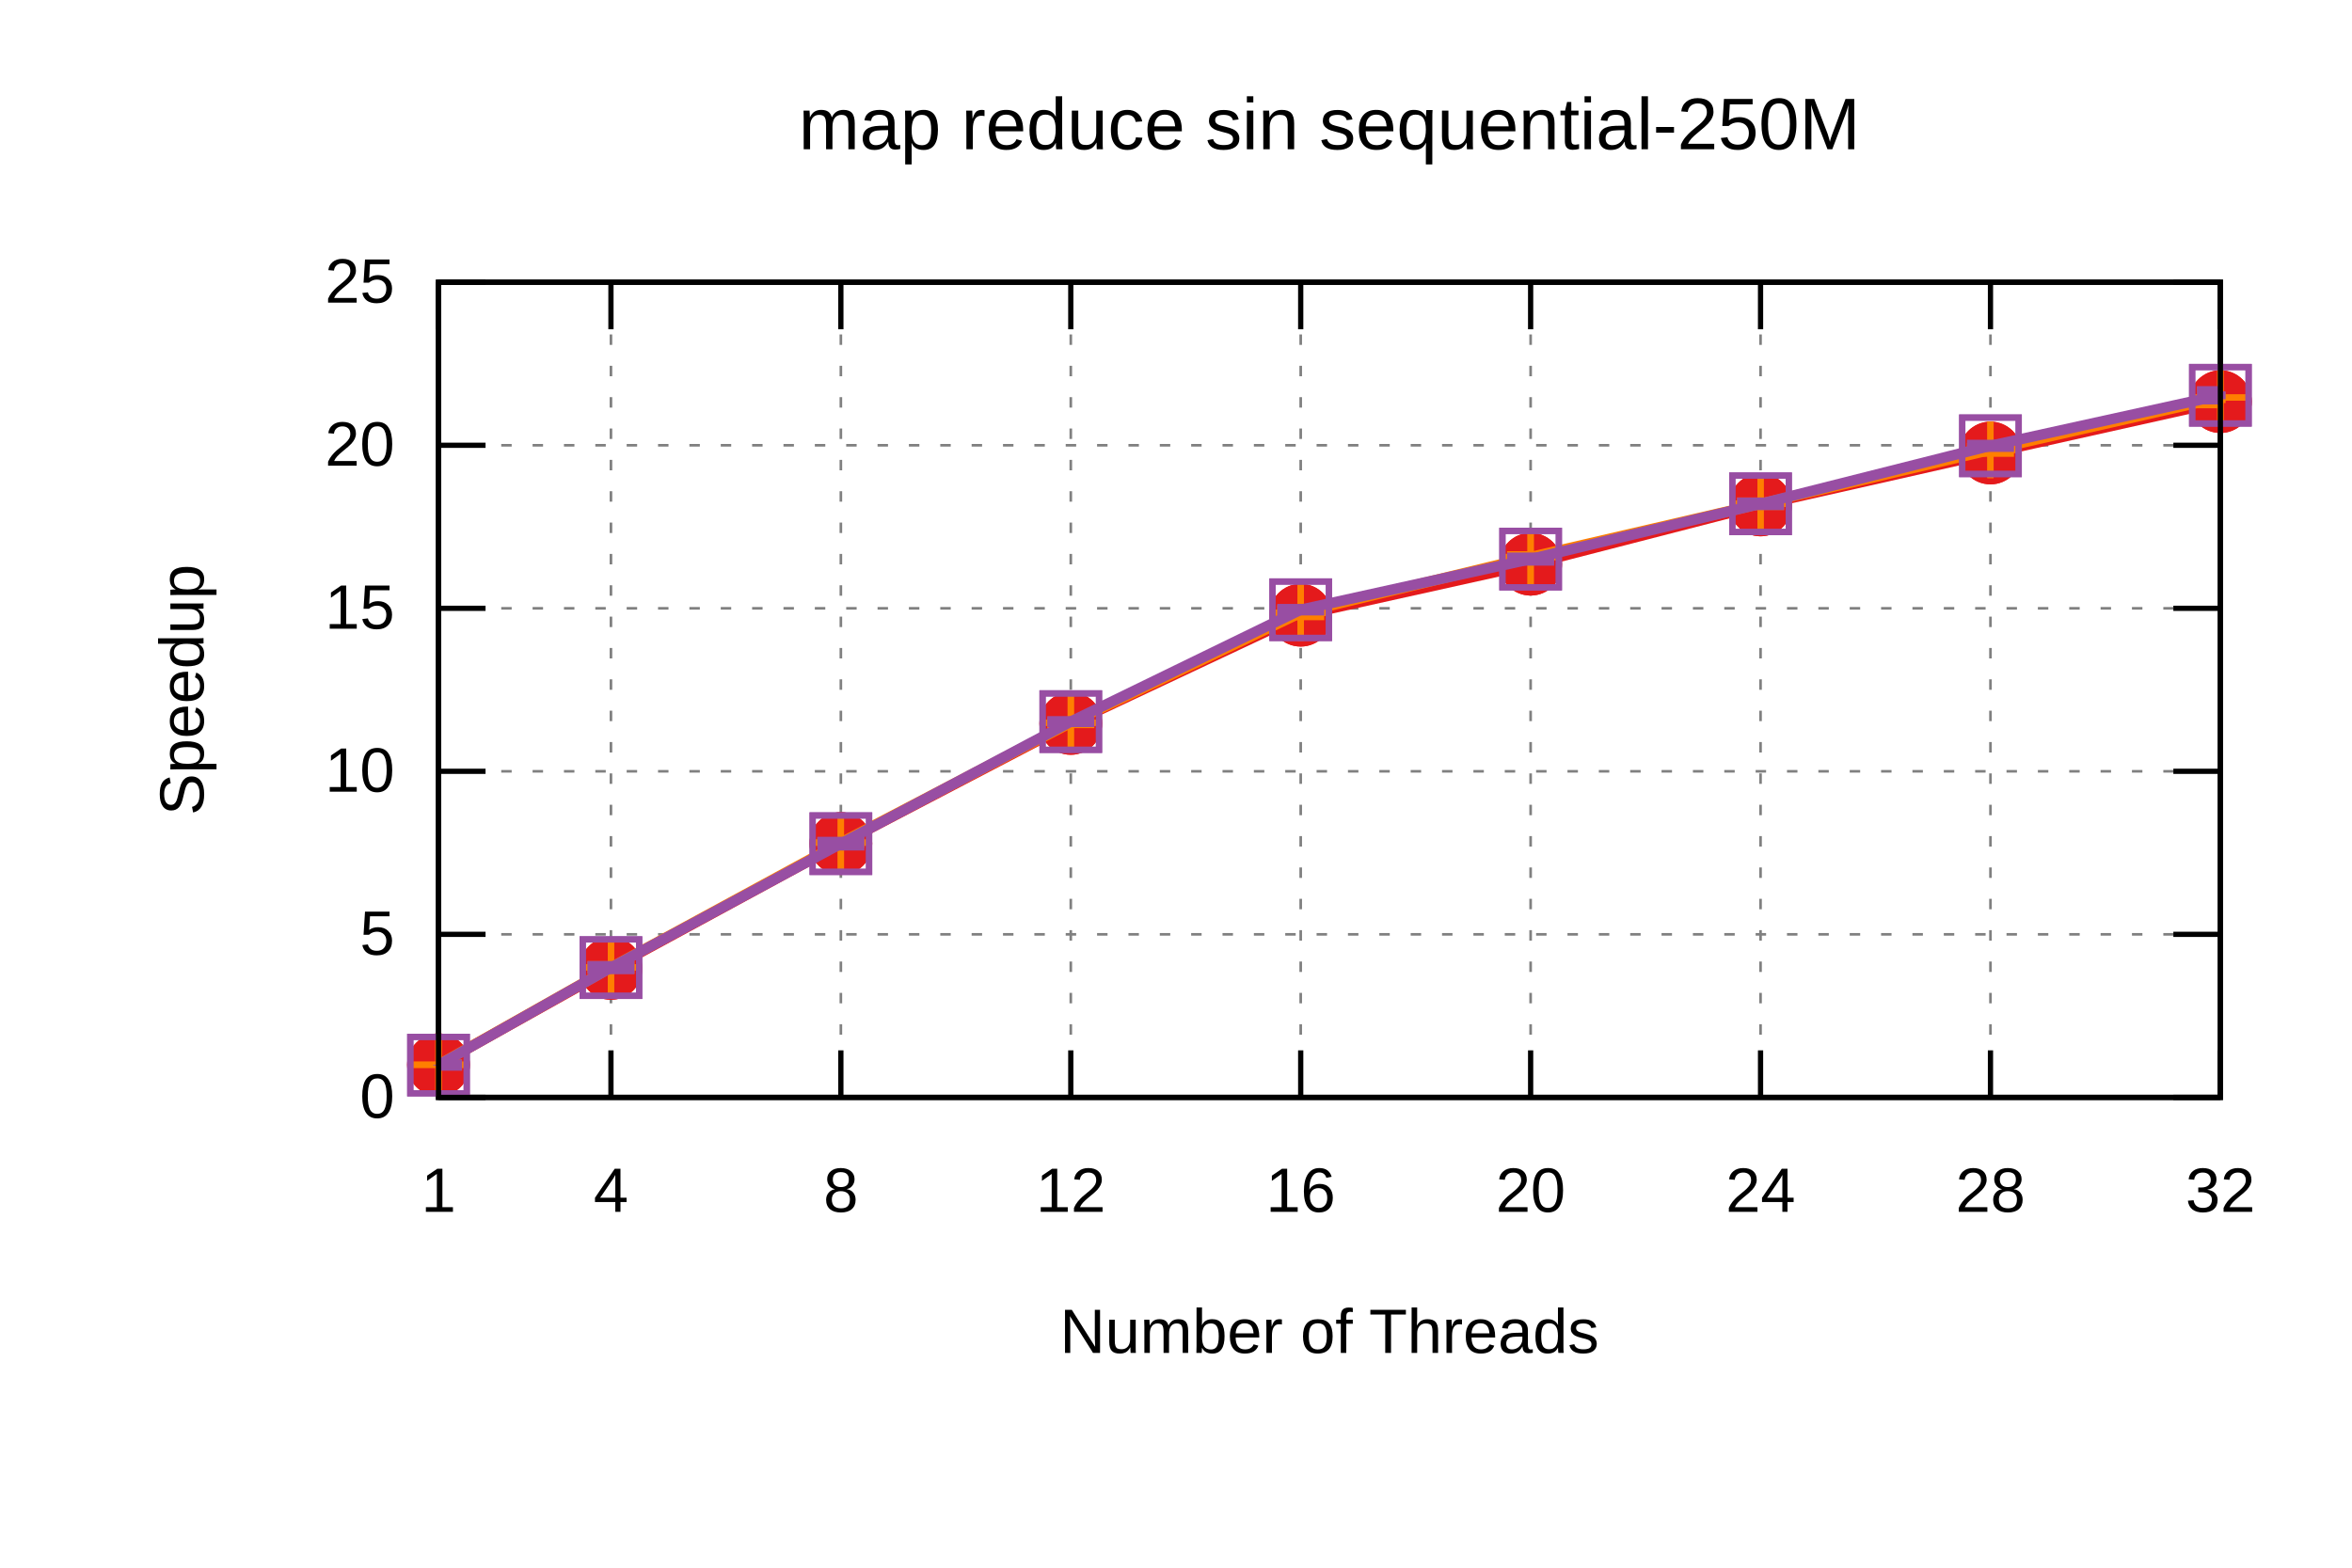
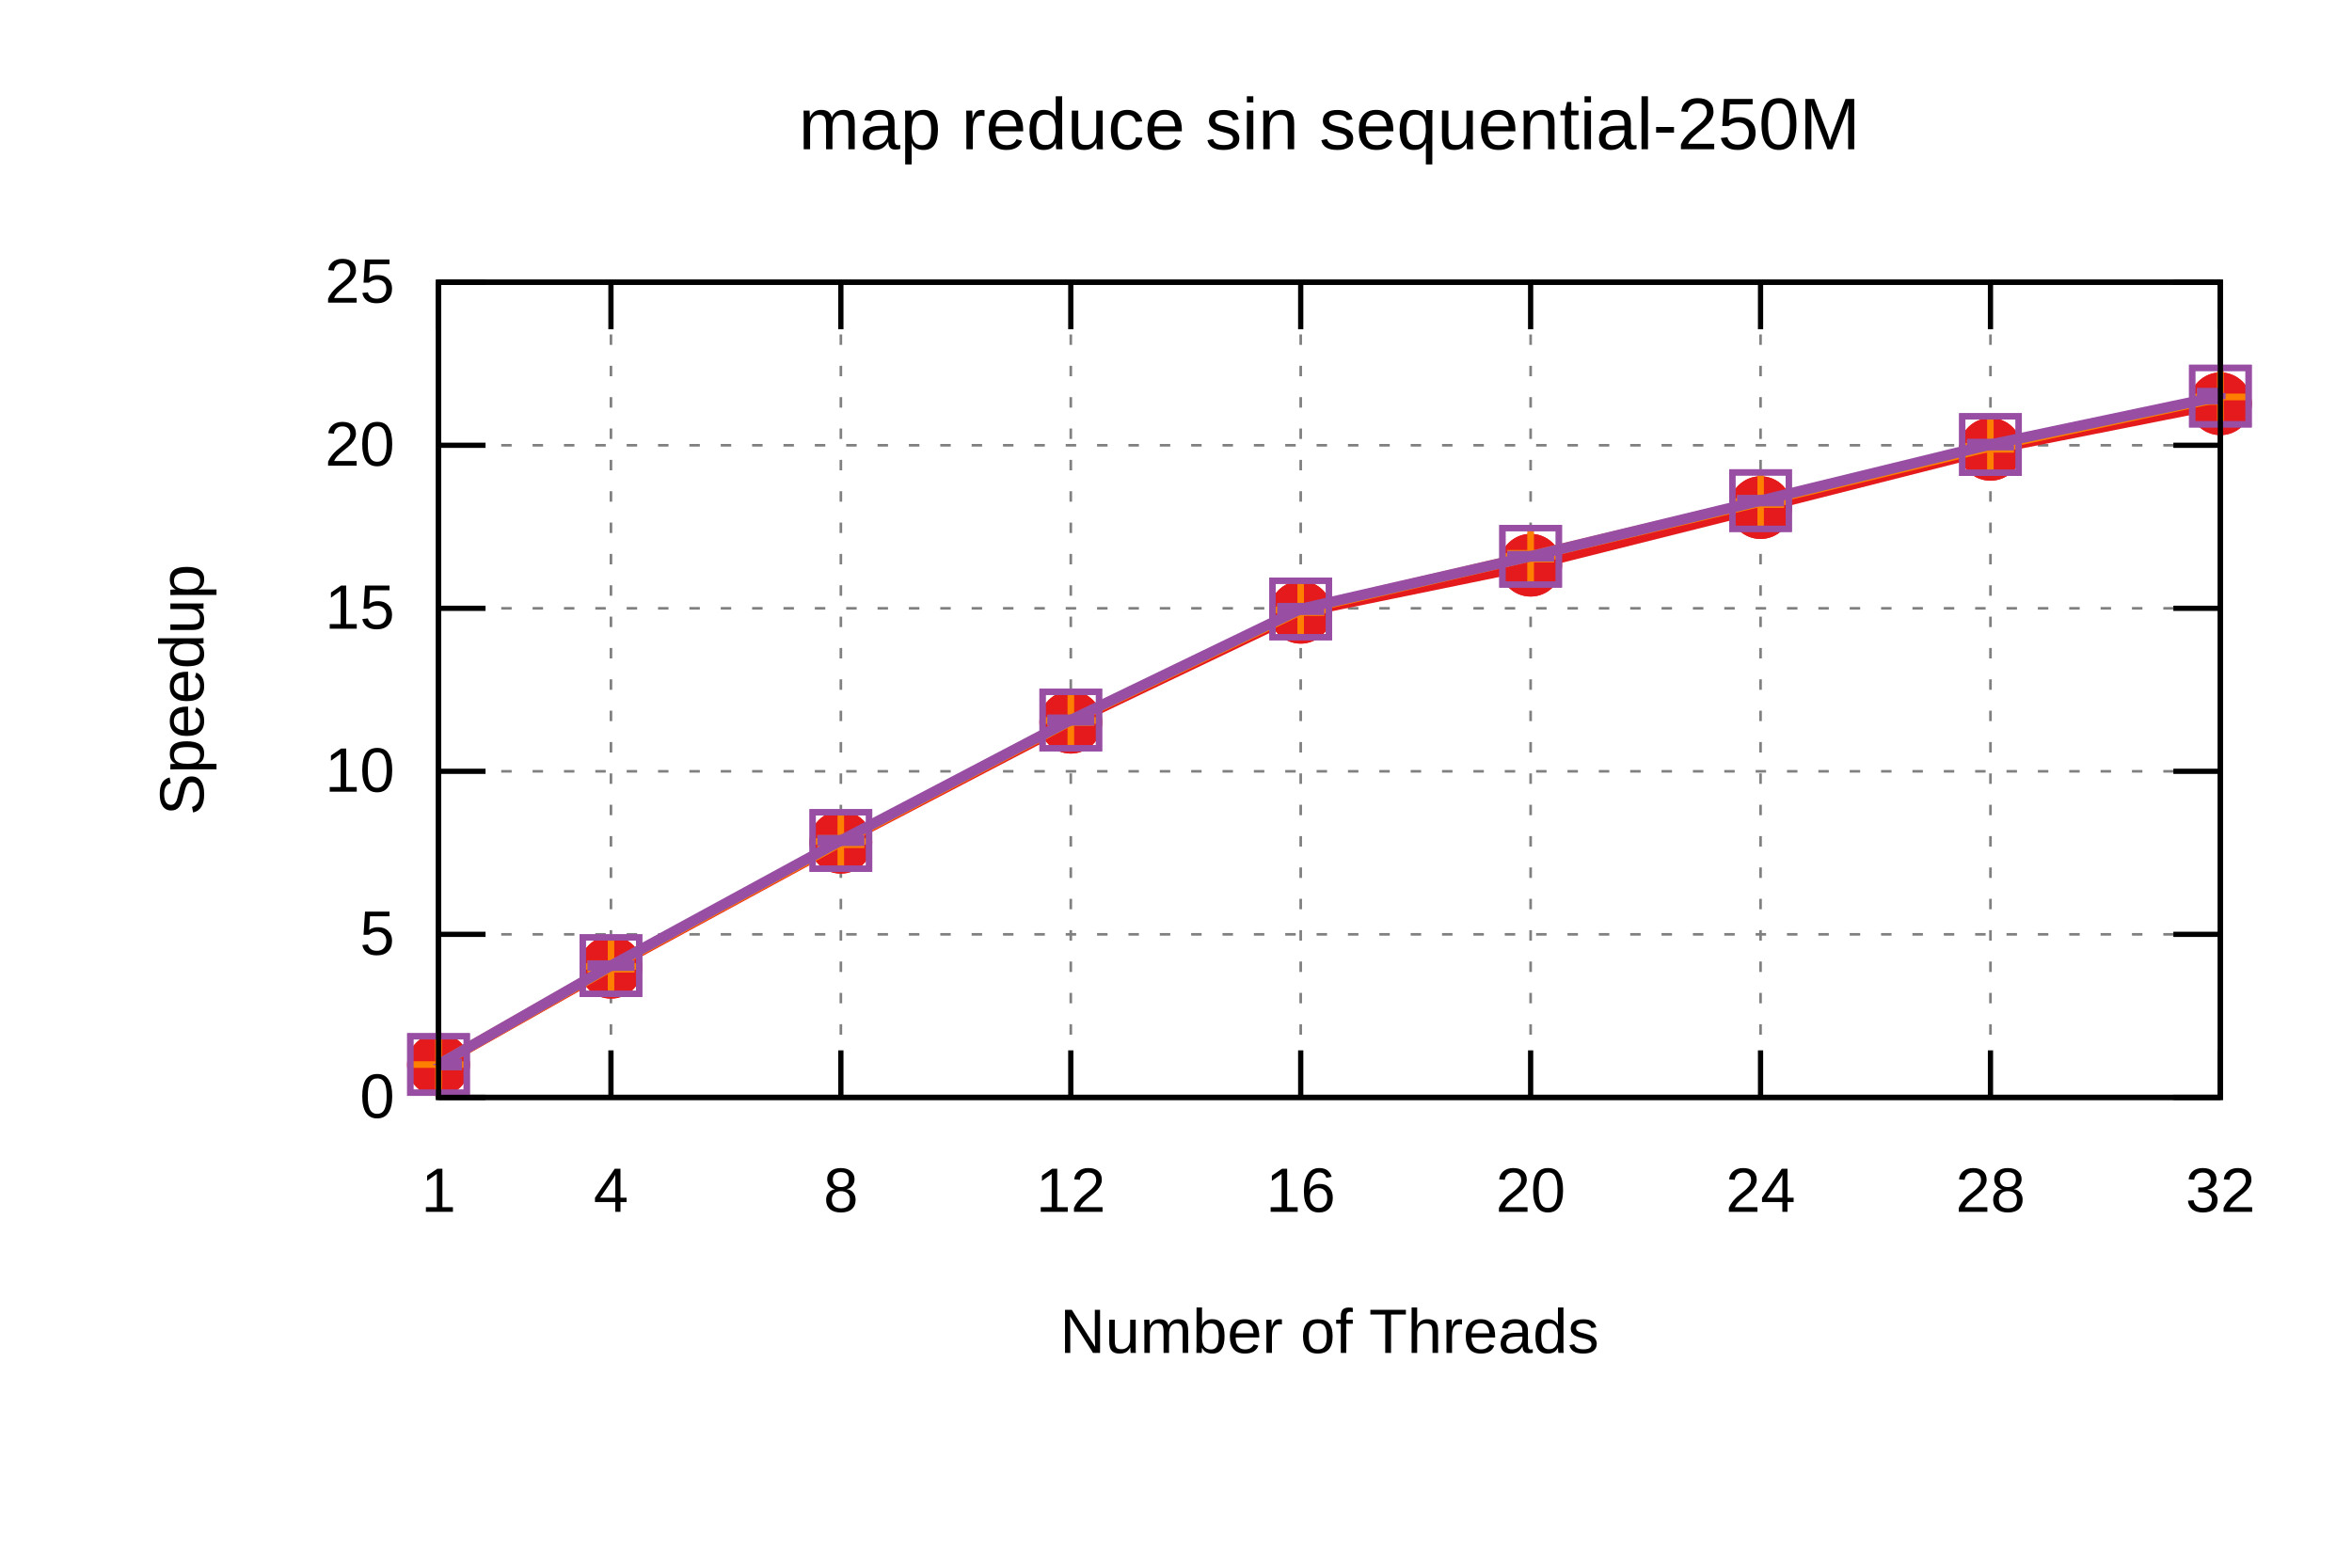
<svg xmlns="http://www.w3.org/2000/svg" xmlns:xlink="http://www.w3.org/1999/xlink" width="450" height="300" viewBox="0 0 450 300">
  <g id="gnuplot_canvas">
    <rect x="0" y="0" width="450" height="300" fill="none" />
    <defs>
      <circle id="gpDot" r="0.5" stroke-width="0.5" stroke="currentColor" />
      <path id="gpPt0" stroke-width="0.222" stroke="currentColor" d="M-1,0 h2 M0,-1 v2" />
      <path id="gpPt1" stroke-width="0.222" stroke="currentColor" d="M-1,-1 L1,1 M1,-1 L-1,1" />
      <path id="gpPt2" stroke-width="0.222" stroke="currentColor" d="M-1,0 L1,0 M0,-1 L0,1 M-1,-1 L1,1 M-1,1 L1,-1" />
      <rect id="gpPt3" stroke-width="0.222" stroke="currentColor" x="-1" y="-1" width="2" height="2" />
      <rect id="gpPt4" stroke-width="0.222" stroke="currentColor" fill="currentColor" x="-1" y="-1" width="2" height="2" />
      <circle id="gpPt5" stroke-width="0.222" stroke="currentColor" cx="0" cy="0" r="1" />
      <use xlink:href="#gpPt5" id="gpPt6" fill="currentColor" stroke="none" />
      <path id="gpPt7" stroke-width="0.222" stroke="currentColor" d="M0,-1.33 L-1.33,0.67 L1.33,0.67 z" />
      <use xlink:href="#gpPt7" id="gpPt8" fill="currentColor" stroke="none" />
      <use xlink:href="#gpPt7" id="gpPt9" stroke="currentColor" transform="rotate(180)" />
      <use xlink:href="#gpPt9" id="gpPt10" fill="currentColor" stroke="none" />
      <use xlink:href="#gpPt3" id="gpPt11" stroke="currentColor" transform="rotate(45)" />
      <use xlink:href="#gpPt11" id="gpPt12" fill="currentColor" stroke="none" />
      <path id="gpPt13" stroke-width="0.222" stroke="currentColor" d="M0,1.330 L1.265,0.411 L0.782,-1.067 L-0.782,-1.076 L-1.265,0.411 z" />
      <use xlink:href="#gpPt13" id="gpPt14" fill="currentColor" stroke="none" />
      <filter id="textbox" filterUnits="objectBoundingBox" x="0" y="0" height="1" width="1">
        <feFlood flood-color="white" flood-opacity="1" result="bgnd" />
        <feComposite in="SourceGraphic" in2="bgnd" operator="atop" />
      </filter>
      <filter id="greybox" filterUnits="objectBoundingBox" x="0" y="0" height="1" width="1">
        <feFlood flood-color="lightgrey" flood-opacity="1" result="grey" />
        <feComposite in="SourceGraphic" in2="grey" operator="atop" />
      </filter>
    </defs>
    <g fill="none" color="white" stroke="currentColor" stroke-width="1.00" stroke-linecap="butt" stroke-linejoin="miter">
</g>
    <g fill="none" color="black" stroke="currentColor" stroke-width="1.00" stroke-linecap="butt" stroke-linejoin="miter">
</g>
    <g fill="none" color="black" stroke="black" stroke-width="0.50" stroke-linecap="butt" stroke-linejoin="miter">
</g>
    <g fill="none" color="gray" stroke="currentColor" stroke-width="0.50" stroke-linecap="butt" stroke-linejoin="miter">
      <path stroke="gray" stroke-dasharray="2,4" class="gridline" d="M83.90,210.00 L424.82,210.00  " />
    </g>
    <g fill="none" color="gray" stroke="gray" stroke-width="1.00" stroke-linecap="butt" stroke-linejoin="miter">
</g>
    <g fill="none" color="black" stroke="currentColor" stroke-width="1.00" stroke-linecap="butt" stroke-linejoin="miter">
      <path stroke="black" d="M83.90,210.00 L92.90,210.00 M424.82,210.00 L415.82,210.00  " />
      <g transform="translate(75.51,213.90)" stroke="none" fill="black" font-family="Arial" font-size="12.00" text-anchor="end">
        <text>
          <tspan font-family="Arial"> 0</tspan>
        </text>
      </g>
    </g>
    <g fill="none" color="black" stroke="currentColor" stroke-width="1.00" stroke-linecap="butt" stroke-linejoin="miter">
</g>
    <g fill="none" color="black" stroke="black" stroke-width="0.50" stroke-linecap="butt" stroke-linejoin="miter">
</g>
    <g fill="none" color="gray" stroke="currentColor" stroke-width="0.50" stroke-linecap="butt" stroke-linejoin="miter">
      <path stroke="gray" stroke-dasharray="2,4" class="gridline" d="M83.90,178.80 L424.82,178.80  " />
    </g>
    <g fill="none" color="gray" stroke="gray" stroke-width="1.00" stroke-linecap="butt" stroke-linejoin="miter">
</g>
    <g fill="none" color="black" stroke="currentColor" stroke-width="1.00" stroke-linecap="butt" stroke-linejoin="miter">
      <path stroke="black" d="M83.90,178.80 L92.90,178.80 M424.82,178.80 L415.82,178.80  " />
      <g transform="translate(75.51,182.70)" stroke="none" fill="black" font-family="Arial" font-size="12.00" text-anchor="end">
        <text>
          <tspan font-family="Arial"> 5</tspan>
        </text>
      </g>
    </g>
    <g fill="none" color="black" stroke="currentColor" stroke-width="1.00" stroke-linecap="butt" stroke-linejoin="miter">
</g>
    <g fill="none" color="black" stroke="black" stroke-width="0.50" stroke-linecap="butt" stroke-linejoin="miter">
</g>
    <g fill="none" color="gray" stroke="currentColor" stroke-width="0.50" stroke-linecap="butt" stroke-linejoin="miter">
      <path stroke="gray" stroke-dasharray="2,4" class="gridline" d="M83.90,147.60 L424.82,147.60  " />
    </g>
    <g fill="none" color="gray" stroke="gray" stroke-width="1.00" stroke-linecap="butt" stroke-linejoin="miter">
</g>
    <g fill="none" color="black" stroke="currentColor" stroke-width="1.00" stroke-linecap="butt" stroke-linejoin="miter">
      <path stroke="black" d="M83.90,147.60 L92.90,147.60 M424.82,147.60 L415.82,147.60  " />
      <g transform="translate(75.51,151.50)" stroke="none" fill="black" font-family="Arial" font-size="12.00" text-anchor="end">
        <text>
          <tspan font-family="Arial"> 10</tspan>
        </text>
      </g>
    </g>
    <g fill="none" color="black" stroke="currentColor" stroke-width="1.00" stroke-linecap="butt" stroke-linejoin="miter">
</g>
    <g fill="none" color="black" stroke="black" stroke-width="0.50" stroke-linecap="butt" stroke-linejoin="miter">
</g>
    <g fill="none" color="gray" stroke="currentColor" stroke-width="0.50" stroke-linecap="butt" stroke-linejoin="miter">
      <path stroke="gray" stroke-dasharray="2,4" class="gridline" d="M83.90,116.41 L424.82,116.41  " />
    </g>
    <g fill="none" color="gray" stroke="gray" stroke-width="1.00" stroke-linecap="butt" stroke-linejoin="miter">
</g>
    <g fill="none" color="black" stroke="currentColor" stroke-width="1.00" stroke-linecap="butt" stroke-linejoin="miter">
      <path stroke="black" d="M83.90,116.41 L92.90,116.41 M424.82,116.41 L415.82,116.41  " />
      <g transform="translate(75.51,120.31)" stroke="none" fill="black" font-family="Arial" font-size="12.00" text-anchor="end">
        <text>
          <tspan font-family="Arial"> 15</tspan>
        </text>
      </g>
    </g>
    <g fill="none" color="black" stroke="currentColor" stroke-width="1.00" stroke-linecap="butt" stroke-linejoin="miter">
</g>
    <g fill="none" color="black" stroke="black" stroke-width="0.50" stroke-linecap="butt" stroke-linejoin="miter">
</g>
    <g fill="none" color="gray" stroke="currentColor" stroke-width="0.50" stroke-linecap="butt" stroke-linejoin="miter">
      <path stroke="gray" stroke-dasharray="2,4" class="gridline" d="M83.90,85.21 L424.82,85.21  " />
    </g>
    <g fill="none" color="gray" stroke="gray" stroke-width="1.00" stroke-linecap="butt" stroke-linejoin="miter">
</g>
    <g fill="none" color="black" stroke="currentColor" stroke-width="1.00" stroke-linecap="butt" stroke-linejoin="miter">
      <path stroke="black" d="M83.90,85.21 L92.90,85.21 M424.82,85.21 L415.82,85.21  " />
      <g transform="translate(75.51,89.11)" stroke="none" fill="black" font-family="Arial" font-size="12.00" text-anchor="end">
        <text>
          <tspan font-family="Arial"> 20</tspan>
        </text>
      </g>
    </g>
    <g fill="none" color="black" stroke="currentColor" stroke-width="1.00" stroke-linecap="butt" stroke-linejoin="miter">
</g>
    <g fill="none" color="black" stroke="black" stroke-width="0.50" stroke-linecap="butt" stroke-linejoin="miter">
</g>
    <g fill="none" color="gray" stroke="currentColor" stroke-width="0.50" stroke-linecap="butt" stroke-linejoin="miter">
      <path stroke="gray" stroke-dasharray="2,4" class="gridline" d="M83.90,54.01 L424.82,54.01  " />
    </g>
    <g fill="none" color="gray" stroke="gray" stroke-width="1.00" stroke-linecap="butt" stroke-linejoin="miter">
</g>
    <g fill="none" color="black" stroke="currentColor" stroke-width="1.00" stroke-linecap="butt" stroke-linejoin="miter">
      <path stroke="black" d="M83.90,54.01 L92.90,54.01 M424.82,54.01 L415.82,54.01  " />
      <g transform="translate(75.51,57.91)" stroke="none" fill="black" font-family="Arial" font-size="12.00" text-anchor="end">
        <text>
          <tspan font-family="Arial"> 25</tspan>
        </text>
      </g>
    </g>
    <g fill="none" color="black" stroke="currentColor" stroke-width="1.00" stroke-linecap="butt" stroke-linejoin="miter">
</g>
    <g fill="none" color="black" stroke="black" stroke-width="0.50" stroke-linecap="butt" stroke-linejoin="miter">
</g>
    <g fill="none" color="gray" stroke="currentColor" stroke-width="0.50" stroke-linecap="butt" stroke-linejoin="miter">
      <path stroke="gray" stroke-dasharray="2,4" class="gridline" d="M83.90,210.00 L83.90,54.01  " />
    </g>
    <g fill="none" color="gray" stroke="gray" stroke-width="1.00" stroke-linecap="butt" stroke-linejoin="miter">
</g>
    <g fill="none" color="black" stroke="currentColor" stroke-width="1.00" stroke-linecap="butt" stroke-linejoin="miter">
      <path stroke="black" d="M83.90,210.00 L83.90,201.00 M83.90,54.01 L83.90,63.01  " />
      <g transform="translate(83.90,231.90)" stroke="none" fill="black" font-family="Arial" font-size="12.00" text-anchor="middle">
        <text>
          <tspan font-family="Arial"> 1</tspan>
        </text>
      </g>
    </g>
    <g fill="none" color="black" stroke="currentColor" stroke-width="1.00" stroke-linecap="butt" stroke-linejoin="miter">
</g>
    <g fill="none" color="black" stroke="black" stroke-width="0.50" stroke-linecap="butt" stroke-linejoin="miter">
</g>
    <g fill="none" color="gray" stroke="currentColor" stroke-width="0.50" stroke-linecap="butt" stroke-linejoin="miter">
      <path stroke="gray" stroke-dasharray="2,4" class="gridline" d="M116.89,210.00 L116.89,54.01  " />
    </g>
    <g fill="none" color="gray" stroke="gray" stroke-width="1.00" stroke-linecap="butt" stroke-linejoin="miter">
</g>
    <g fill="none" color="black" stroke="currentColor" stroke-width="1.00" stroke-linecap="butt" stroke-linejoin="miter">
      <path stroke="black" d="M116.89,210.00 L116.89,201.00 M116.89,54.01 L116.89,63.01  " />
      <g transform="translate(116.89,231.90)" stroke="none" fill="black" font-family="Arial" font-size="12.00" text-anchor="middle">
        <text>
          <tspan font-family="Arial"> 4</tspan>
        </text>
      </g>
    </g>
    <g fill="none" color="black" stroke="currentColor" stroke-width="1.00" stroke-linecap="butt" stroke-linejoin="miter">
</g>
    <g fill="none" color="black" stroke="black" stroke-width="0.50" stroke-linecap="butt" stroke-linejoin="miter">
</g>
    <g fill="none" color="gray" stroke="currentColor" stroke-width="0.50" stroke-linecap="butt" stroke-linejoin="miter">
      <path stroke="gray" stroke-dasharray="2,4" class="gridline" d="M160.88,210.00 L160.88,54.01  " />
    </g>
    <g fill="none" color="gray" stroke="gray" stroke-width="1.00" stroke-linecap="butt" stroke-linejoin="miter">
</g>
    <g fill="none" color="black" stroke="currentColor" stroke-width="1.00" stroke-linecap="butt" stroke-linejoin="miter">
      <path stroke="black" d="M160.88,210.00 L160.88,201.00 M160.88,54.01 L160.88,63.01  " />
      <g transform="translate(160.88,231.90)" stroke="none" fill="black" font-family="Arial" font-size="12.00" text-anchor="middle">
        <text>
          <tspan font-family="Arial"> 8</tspan>
        </text>
      </g>
    </g>
    <g fill="none" color="black" stroke="currentColor" stroke-width="1.00" stroke-linecap="butt" stroke-linejoin="miter">
</g>
    <g fill="none" color="black" stroke="black" stroke-width="0.50" stroke-linecap="butt" stroke-linejoin="miter">
</g>
    <g fill="none" color="gray" stroke="currentColor" stroke-width="0.50" stroke-linecap="butt" stroke-linejoin="miter">
      <path stroke="gray" stroke-dasharray="2,4" class="gridline" d="M204.87,210.00 L204.87,54.01  " />
    </g>
    <g fill="none" color="gray" stroke="gray" stroke-width="1.00" stroke-linecap="butt" stroke-linejoin="miter">
</g>
    <g fill="none" color="black" stroke="currentColor" stroke-width="1.00" stroke-linecap="butt" stroke-linejoin="miter">
      <path stroke="black" d="M204.87,210.00 L204.87,201.00 M204.87,54.01 L204.87,63.01  " />
      <g transform="translate(204.87,231.90)" stroke="none" fill="black" font-family="Arial" font-size="12.00" text-anchor="middle">
        <text>
          <tspan font-family="Arial"> 12</tspan>
        </text>
      </g>
    </g>
    <g fill="none" color="black" stroke="currentColor" stroke-width="1.00" stroke-linecap="butt" stroke-linejoin="miter">
</g>
    <g fill="none" color="black" stroke="black" stroke-width="0.50" stroke-linecap="butt" stroke-linejoin="miter">
</g>
    <g fill="none" color="gray" stroke="currentColor" stroke-width="0.50" stroke-linecap="butt" stroke-linejoin="miter">
      <path stroke="gray" stroke-dasharray="2,4" class="gridline" d="M248.86,210.00 L248.86,54.01  " />
    </g>
    <g fill="none" color="gray" stroke="gray" stroke-width="1.00" stroke-linecap="butt" stroke-linejoin="miter">
</g>
    <g fill="none" color="black" stroke="currentColor" stroke-width="1.00" stroke-linecap="butt" stroke-linejoin="miter">
      <path stroke="black" d="M248.86,210.00 L248.86,201.00 M248.86,54.01 L248.86,63.01  " />
      <g transform="translate(248.86,231.90)" stroke="none" fill="black" font-family="Arial" font-size="12.00" text-anchor="middle">
        <text>
          <tspan font-family="Arial"> 16</tspan>
        </text>
      </g>
    </g>
    <g fill="none" color="black" stroke="currentColor" stroke-width="1.00" stroke-linecap="butt" stroke-linejoin="miter">
</g>
    <g fill="none" color="black" stroke="black" stroke-width="0.50" stroke-linecap="butt" stroke-linejoin="miter">
</g>
    <g fill="none" color="gray" stroke="currentColor" stroke-width="0.50" stroke-linecap="butt" stroke-linejoin="miter">
      <path stroke="gray" stroke-dasharray="2,4" class="gridline" d="M292.85,210.00 L292.85,54.01  " />
    </g>
    <g fill="none" color="gray" stroke="gray" stroke-width="1.00" stroke-linecap="butt" stroke-linejoin="miter">
</g>
    <g fill="none" color="black" stroke="currentColor" stroke-width="1.00" stroke-linecap="butt" stroke-linejoin="miter">
      <path stroke="black" d="M292.85,210.00 L292.85,201.00 M292.85,54.01 L292.85,63.01  " />
      <g transform="translate(292.85,231.90)" stroke="none" fill="black" font-family="Arial" font-size="12.00" text-anchor="middle">
        <text>
          <tspan font-family="Arial"> 20</tspan>
        </text>
      </g>
    </g>
    <g fill="none" color="black" stroke="currentColor" stroke-width="1.00" stroke-linecap="butt" stroke-linejoin="miter">
</g>
    <g fill="none" color="black" stroke="black" stroke-width="0.50" stroke-linecap="butt" stroke-linejoin="miter">
</g>
    <g fill="none" color="gray" stroke="currentColor" stroke-width="0.50" stroke-linecap="butt" stroke-linejoin="miter">
      <path stroke="gray" stroke-dasharray="2,4" class="gridline" d="M336.84,210.00 L336.84,54.01  " />
    </g>
    <g fill="none" color="gray" stroke="gray" stroke-width="1.00" stroke-linecap="butt" stroke-linejoin="miter">
</g>
    <g fill="none" color="black" stroke="currentColor" stroke-width="1.00" stroke-linecap="butt" stroke-linejoin="miter">
      <path stroke="black" d="M336.84,210.00 L336.84,201.00 M336.84,54.01 L336.84,63.01  " />
      <g transform="translate(336.84,231.90)" stroke="none" fill="black" font-family="Arial" font-size="12.00" text-anchor="middle">
        <text>
          <tspan font-family="Arial"> 24</tspan>
        </text>
      </g>
    </g>
    <g fill="none" color="black" stroke="currentColor" stroke-width="1.00" stroke-linecap="butt" stroke-linejoin="miter">
</g>
    <g fill="none" color="black" stroke="black" stroke-width="0.50" stroke-linecap="butt" stroke-linejoin="miter">
</g>
    <g fill="none" color="gray" stroke="currentColor" stroke-width="0.50" stroke-linecap="butt" stroke-linejoin="miter">
      <path stroke="gray" stroke-dasharray="2,4" class="gridline" d="M380.83,210.00 L380.83,54.01  " />
    </g>
    <g fill="none" color="gray" stroke="gray" stroke-width="1.00" stroke-linecap="butt" stroke-linejoin="miter">
</g>
    <g fill="none" color="black" stroke="currentColor" stroke-width="1.00" stroke-linecap="butt" stroke-linejoin="miter">
      <path stroke="black" d="M380.83,210.00 L380.83,201.00 M380.83,54.01 L380.83,63.01  " />
      <g transform="translate(380.83,231.90)" stroke="none" fill="black" font-family="Arial" font-size="12.00" text-anchor="middle">
        <text>
          <tspan font-family="Arial"> 28</tspan>
        </text>
      </g>
    </g>
    <g fill="none" color="black" stroke="currentColor" stroke-width="1.00" stroke-linecap="butt" stroke-linejoin="miter">
</g>
    <g fill="none" color="black" stroke="black" stroke-width="0.50" stroke-linecap="butt" stroke-linejoin="miter">
</g>
    <g fill="none" color="gray" stroke="currentColor" stroke-width="0.50" stroke-linecap="butt" stroke-linejoin="miter">
      <path stroke="gray" stroke-dasharray="2,4" class="gridline" d="M424.82,210.00 L424.82,54.01  " />
    </g>
    <g fill="none" color="gray" stroke="gray" stroke-width="1.00" stroke-linecap="butt" stroke-linejoin="miter">
</g>
    <g fill="none" color="black" stroke="currentColor" stroke-width="1.00" stroke-linecap="butt" stroke-linejoin="miter">
      <path stroke="black" d="M424.82,210.00 L424.82,201.00 M424.82,54.01 L424.82,63.01  " />
      <g transform="translate(424.82,231.90)" stroke="none" fill="black" font-family="Arial" font-size="12.00" text-anchor="middle">
        <text>
          <tspan font-family="Arial"> 32</tspan>
        </text>
      </g>
    </g>
    <g fill="none" color="black" stroke="currentColor" stroke-width="1.00" stroke-linecap="butt" stroke-linejoin="miter">
</g>
    <g fill="none" color="black" stroke="currentColor" stroke-width="1.00" stroke-linecap="butt" stroke-linejoin="miter">
      <path stroke="black" d="M83.90,54.01 L83.90,210.00 L424.82,210.00 L424.82,54.01 L83.90,54.01 Z  " />
    </g>
    <g fill="none" color="black" stroke="currentColor" stroke-width="1.00" stroke-linecap="butt" stroke-linejoin="miter">
      <g transform="translate(38.94,132.01) rotate(270)" stroke="none" fill="black" font-family="Arial" font-size="12.00" text-anchor="middle">
        <text>
          <tspan font-family="Arial">Speedup</tspan>
        </text>
      </g>
    </g>
    <g fill="none" color="black" stroke="currentColor" stroke-width="1.00" stroke-linecap="butt" stroke-linejoin="miter">
      <g transform="translate(254.36,258.90)" stroke="none" fill="black" font-family="Arial" font-size="12.00" text-anchor="middle">
        <text>
          <tspan font-family="Arial">Number of Threads</tspan>
        </text>
      </g>
    </g>
    <g fill="none" color="black" stroke="currentColor" stroke-width="1.00" stroke-linecap="butt" stroke-linejoin="miter">
</g>
    <g id="gnuplot_plot_1">
      <g fill="none" color="white" stroke="currentColor" stroke-width="2.00" stroke-linecap="butt" stroke-linejoin="miter">
</g>
      <g fill="none" color="black" stroke="currentColor" stroke-width="2.00" stroke-linecap="butt" stroke-linejoin="miter">
-         <path stroke="rgb(228,  26,  28)" d="M83.90,203.86 L83.90,203.66 M83.90,203.86 L88.40,203.86 M83.90,203.66 L88.40,203.66 M116.89,185.53 L116.89,185.10   M112.39,185.53 L121.39,185.53 M112.39,185.10 L121.39,185.10 M160.88,161.43 L160.88,161.41 M156.38,161.43 L165.38,161.43   M156.38,161.41 L165.38,161.41 M204.87,138.48 L204.87,138.40 M200.37,138.48 L209.37,138.48 M200.37,138.40 L209.37,138.40   M248.86,117.89 L248.86,117.57 M244.36,117.89 L253.36,117.89 M244.36,117.57 L253.36,117.57 M292.85,108.36 L292.85,107.58   M288.35,108.36 L297.35,108.36 M288.35,107.58 L297.35,107.58 M336.84,96.86 L336.84,96.41 M332.34,96.86 L341.34,96.86   M332.34,96.41 L341.34,96.41 M380.83,86.92 L380.83,86.45 M376.33,86.92 L385.33,86.92 M376.33,86.45 L385.33,86.45   M424.82,77.47 L424.82,76.25 M420.32,77.47 L424.82,77.47 M420.32,76.25 L424.82,76.25  " />
+         <path stroke="rgb(228,  26,  28)" d="M83.90,203.81 L83.90,203.71 M83.90,203.81 L88.40,203.81 M83.90,203.71 L88.40,203.71 M116.89,185.26 L116.89,184.94   M112.39,185.26 L121.39,185.26 M112.39,184.94 L121.39,184.94 M160.88,161.20 L160.88,161.15 M156.38,161.20 L165.38,161.20   M156.38,161.15 L165.38,161.15 M204.87,138.23 L204.87,138.18 M200.37,138.23 L209.37,138.23 M200.37,138.18 L209.37,138.18   M248.86,117.46 L248.86,116.88 M244.36,117.46 L253.36,117.46 M244.36,116.88 L253.36,116.88 M292.85,108.73 L292.85,107.59   M288.35,108.73 L297.35,108.73 M288.35,107.59 L297.35,107.59 M336.84,97.38 L336.84,96.90 M332.34,97.38 L341.34,97.38   M332.34,96.90 L341.34,96.90 M380.83,86.16 L380.83,85.83 M376.33,86.16 L385.33,86.16 M376.33,85.83 L385.33,85.83   M424.82,78.98 L424.82,75.55 M420.32,78.98 L424.82,78.98 M420.32,75.55 L424.82,75.55  " />
      </g>
      <g fill="none" color="black" stroke="currentColor" stroke-width="2.00" stroke-linecap="butt" stroke-linejoin="miter">
        <use xlink:href="#gpPt6" transform="translate(83.90,203.76) scale(5.40)" color="rgb(228,  26,  28)" />
-         <use xlink:href="#gpPt6" transform="translate(116.89,185.32) scale(5.40)" color="rgb(228,  26,  28)" />
-         <use xlink:href="#gpPt6" transform="translate(160.88,161.42) scale(5.40)" color="rgb(228,  26,  28)" />
-         <use xlink:href="#gpPt6" transform="translate(204.87,138.44) scale(5.40)" color="rgb(228,  26,  28)" />
-         <use xlink:href="#gpPt6" transform="translate(248.86,117.73) scale(5.40)" color="rgb(228,  26,  28)" />
-         <use xlink:href="#gpPt6" transform="translate(292.85,107.97) scale(5.40)" color="rgb(228,  26,  28)" />
-         <use xlink:href="#gpPt6" transform="translate(336.84,96.63) scale(5.40)" color="rgb(228,  26,  28)" />
-         <use xlink:href="#gpPt6" transform="translate(380.83,86.69) scale(5.40)" color="rgb(228,  26,  28)" />
-         <use xlink:href="#gpPt6" transform="translate(424.82,76.86) scale(5.40)" color="rgb(228,  26,  28)" />
+         <use xlink:href="#gpPt6" transform="translate(116.89,185.10) scale(5.40)" color="rgb(228,  26,  28)" />
+         <use xlink:href="#gpPt6" transform="translate(160.88,161.18) scale(5.40)" color="rgb(228,  26,  28)" />
+         <use xlink:href="#gpPt6" transform="translate(204.87,138.21) scale(5.40)" color="rgb(228,  26,  28)" />
+         <use xlink:href="#gpPt6" transform="translate(248.86,117.17) scale(5.40)" color="rgb(228,  26,  28)" />
+         <use xlink:href="#gpPt6" transform="translate(292.85,108.16) scale(5.40)" color="rgb(228,  26,  28)" />
+         <use xlink:href="#gpPt6" transform="translate(336.84,97.14) scale(5.40)" color="rgb(228,  26,  28)" />
+         <use xlink:href="#gpPt6" transform="translate(380.83,85.99) scale(5.40)" color="rgb(228,  26,  28)" />
+         <use xlink:href="#gpPt6" transform="translate(424.82,77.27) scale(5.40)" color="rgb(228,  26,  28)" />
      </g>
    </g>
    <g id="gnuplot_plot_2">
      <g fill="none" color="black" stroke="currentColor" stroke-width="2.00" stroke-linecap="butt" stroke-linejoin="miter">
-         <path stroke="rgb(228,  26,  28)" d="M83.90,203.76 L116.89,185.32 L160.88,161.42 L204.87,138.44 L248.86,117.73 L292.85,107.97 L336.84,96.63 L380.83,86.69   L424.82,76.86  " />
+         <path stroke="rgb(228,  26,  28)" d="M83.90,203.76 L116.89,185.10 L160.88,161.18 L204.87,138.21 L248.86,117.17 L292.85,108.16 L336.84,97.14 L380.83,85.99   L424.82,77.27  " />
        <use xlink:href="#gpPt6" transform="translate(83.90,203.76) scale(5.40)" color="rgb(228,  26,  28)" />
-         <use xlink:href="#gpPt6" transform="translate(116.89,185.32) scale(5.40)" color="rgb(228,  26,  28)" />
-         <use xlink:href="#gpPt6" transform="translate(160.88,161.42) scale(5.40)" color="rgb(228,  26,  28)" />
-         <use xlink:href="#gpPt6" transform="translate(204.87,138.44) scale(5.40)" color="rgb(228,  26,  28)" />
-         <use xlink:href="#gpPt6" transform="translate(248.86,117.73) scale(5.40)" color="rgb(228,  26,  28)" />
-         <use xlink:href="#gpPt6" transform="translate(292.85,107.97) scale(5.40)" color="rgb(228,  26,  28)" />
-         <use xlink:href="#gpPt6" transform="translate(336.84,96.63) scale(5.40)" color="rgb(228,  26,  28)" />
-         <use xlink:href="#gpPt6" transform="translate(380.83,86.69) scale(5.40)" color="rgb(228,  26,  28)" />
-         <use xlink:href="#gpPt6" transform="translate(424.82,76.86) scale(5.40)" color="rgb(228,  26,  28)" />
+         <use xlink:href="#gpPt6" transform="translate(116.89,185.10) scale(5.40)" color="rgb(228,  26,  28)" />
+         <use xlink:href="#gpPt6" transform="translate(160.88,161.18) scale(5.40)" color="rgb(228,  26,  28)" />
+         <use xlink:href="#gpPt6" transform="translate(204.87,138.21) scale(5.40)" color="rgb(228,  26,  28)" />
+         <use xlink:href="#gpPt6" transform="translate(248.86,117.17) scale(5.40)" color="rgb(228,  26,  28)" />
+         <use xlink:href="#gpPt6" transform="translate(292.85,108.16) scale(5.40)" color="rgb(228,  26,  28)" />
+         <use xlink:href="#gpPt6" transform="translate(336.84,97.14) scale(5.40)" color="rgb(228,  26,  28)" />
+         <use xlink:href="#gpPt6" transform="translate(380.83,85.99) scale(5.40)" color="rgb(228,  26,  28)" />
+         <use xlink:href="#gpPt6" transform="translate(424.82,77.27) scale(5.40)" color="rgb(228,  26,  28)" />
      </g>
    </g>
    <g id="gnuplot_plot_3">
      <g fill="none" color="black" stroke="currentColor" stroke-width="2.00" stroke-linecap="butt" stroke-linejoin="miter">
-         <path stroke="rgb(255, 127,   0)" d="M83.90,203.78 L83.90,203.75 M83.90,203.78 L88.40,203.78 M83.90,203.75 L88.40,203.75 M116.89,185.32 L116.89,184.93   M112.39,185.32 L121.39,185.32 M112.39,184.93 L121.39,184.93 M160.88,161.29 L160.88,161.21 M156.38,161.29 L165.38,161.29   M156.38,161.21 L165.38,161.21 M204.87,138.34 L204.87,138.25 M200.37,138.34 L209.37,138.34 M200.37,138.25 L209.37,138.25   M248.86,117.69 L248.86,116.81 M244.36,117.69 L253.36,117.69 M244.36,116.81 L253.36,116.81 M292.85,106.72 L292.85,106.48   M288.35,106.72 L297.35,106.72 M288.35,106.48 L297.35,106.48 M336.84,96.60 L336.84,96.20 M332.34,96.60 L341.34,96.60   M332.34,96.20 L341.34,96.20 M380.83,86.42 L380.83,85.76 M376.33,86.42 L385.33,86.42 M376.33,85.76 L385.33,85.76   M424.82,77.13 L424.82,75.03 M420.32,77.13 L424.82,77.13 M420.32,75.03 L424.82,75.03  " />
-       </g>
-       <g fill="none" color="black" stroke="currentColor" stroke-width="2.00" stroke-linecap="butt" stroke-linejoin="miter">
-         <use xlink:href="#gpPt0" transform="translate(83.90,203.76) scale(5.40)" color="rgb(255, 127,   0)" />
-         <use xlink:href="#gpPt0" transform="translate(116.89,185.13) scale(5.40)" color="rgb(255, 127,   0)" />
-         <use xlink:href="#gpPt0" transform="translate(160.88,161.25) scale(5.40)" color="rgb(255, 127,   0)" />
-         <use xlink:href="#gpPt0" transform="translate(204.87,138.30) scale(5.40)" color="rgb(255, 127,   0)" />
-         <use xlink:href="#gpPt0" transform="translate(248.86,117.25) scale(5.40)" color="rgb(255, 127,   0)" />
-         <use xlink:href="#gpPt0" transform="translate(292.85,106.60) scale(5.40)" color="rgb(255, 127,   0)" />
-         <use xlink:href="#gpPt0" transform="translate(336.84,96.40) scale(5.40)" color="rgb(255, 127,   0)" />
-         <use xlink:href="#gpPt0" transform="translate(380.83,86.09) scale(5.40)" color="rgb(255, 127,   0)" />
-         <use xlink:href="#gpPt0" transform="translate(424.82,76.08) scale(5.40)" color="rgb(255, 127,   0)" />
+         <path stroke="rgb(255, 127,   0)" d="M83.90,203.74 L83.90,203.73 M83.90,203.74 L88.40,203.74 M83.90,203.73 L88.40,203.73 M116.89,185.11 L116.89,184.77   M112.39,185.11 L121.39,185.11 M112.39,184.77 L121.39,184.77 M160.88,161.28 L160.88,160.80 M156.38,161.28 L165.38,161.28   M156.38,160.80 L165.38,160.80 M204.87,137.90 L204.87,137.87 M200.37,137.90 L209.37,137.90 M200.37,137.87 L209.37,137.87   M248.86,116.86 L248.86,116.56 M244.36,116.86 L253.36,116.86 M244.36,116.56 L253.36,116.56 M292.85,106.64 L292.85,106.25   M288.35,106.64 L297.35,106.64 M288.35,106.25 L297.35,106.25 M336.84,96.19 L336.84,95.77 M332.34,96.19 L341.34,96.19   M332.34,95.77 L341.34,95.77 M380.83,85.62 L380.83,85.18 M376.33,85.62 L385.33,85.62 M376.33,85.18 L385.33,85.18   M424.82,76.48 L424.82,75.44 M420.32,76.48 L424.82,76.48 M420.32,75.44 L424.82,75.44  " />
+       </g>
+       <g fill="none" color="black" stroke="currentColor" stroke-width="2.00" stroke-linecap="butt" stroke-linejoin="miter">
+         <use xlink:href="#gpPt0" transform="translate(83.90,203.73) scale(5.40)" color="rgb(255, 127,   0)" />
+         <use xlink:href="#gpPt0" transform="translate(116.89,184.94) scale(5.40)" color="rgb(255, 127,   0)" />
+         <use xlink:href="#gpPt0" transform="translate(160.88,161.04) scale(5.40)" color="rgb(255, 127,   0)" />
+         <use xlink:href="#gpPt0" transform="translate(204.87,137.88) scale(5.40)" color="rgb(255, 127,   0)" />
+         <use xlink:href="#gpPt0" transform="translate(248.86,116.71) scale(5.40)" color="rgb(255, 127,   0)" />
+         <use xlink:href="#gpPt0" transform="translate(292.85,106.44) scale(5.40)" color="rgb(255, 127,   0)" />
+         <use xlink:href="#gpPt0" transform="translate(336.84,95.98) scale(5.40)" color="rgb(255, 127,   0)" />
+         <use xlink:href="#gpPt0" transform="translate(380.83,85.40) scale(5.40)" color="rgb(255, 127,   0)" />
+         <use xlink:href="#gpPt0" transform="translate(424.82,75.96) scale(5.40)" color="rgb(255, 127,   0)" />
      </g>
    </g>
    <g id="gnuplot_plot_4">
      <g fill="none" color="black" stroke="currentColor" stroke-width="2.00" stroke-linecap="butt" stroke-linejoin="miter">
-         <path stroke="rgb(255, 127,   0)" d="M83.90,203.76 L116.89,185.13 L160.88,161.25 L204.87,138.30 L248.86,117.25 L292.85,106.60 L336.84,96.40 L380.83,86.09   L424.82,76.08  " />
-         <use xlink:href="#gpPt0" transform="translate(83.90,203.76) scale(5.40)" color="rgb(255, 127,   0)" />
-         <use xlink:href="#gpPt0" transform="translate(116.89,185.13) scale(5.40)" color="rgb(255, 127,   0)" />
-         <use xlink:href="#gpPt0" transform="translate(160.88,161.25) scale(5.40)" color="rgb(255, 127,   0)" />
-         <use xlink:href="#gpPt0" transform="translate(204.87,138.30) scale(5.40)" color="rgb(255, 127,   0)" />
-         <use xlink:href="#gpPt0" transform="translate(248.86,117.25) scale(5.40)" color="rgb(255, 127,   0)" />
-         <use xlink:href="#gpPt0" transform="translate(292.85,106.60) scale(5.40)" color="rgb(255, 127,   0)" />
-         <use xlink:href="#gpPt0" transform="translate(336.84,96.40) scale(5.40)" color="rgb(255, 127,   0)" />
-         <use xlink:href="#gpPt0" transform="translate(380.83,86.09) scale(5.40)" color="rgb(255, 127,   0)" />
-         <use xlink:href="#gpPt0" transform="translate(424.82,76.08) scale(5.40)" color="rgb(255, 127,   0)" />
+         <path stroke="rgb(255, 127,   0)" d="M83.90,203.73 L116.89,184.94 L160.88,161.04 L204.87,137.88 L248.86,116.71 L292.85,106.44 L336.84,95.98 L380.83,85.40   L424.82,75.96  " />
+         <use xlink:href="#gpPt0" transform="translate(83.90,203.73) scale(5.40)" color="rgb(255, 127,   0)" />
+         <use xlink:href="#gpPt0" transform="translate(116.89,184.94) scale(5.40)" color="rgb(255, 127,   0)" />
+         <use xlink:href="#gpPt0" transform="translate(160.88,161.04) scale(5.40)" color="rgb(255, 127,   0)" />
+         <use xlink:href="#gpPt0" transform="translate(204.87,137.88) scale(5.40)" color="rgb(255, 127,   0)" />
+         <use xlink:href="#gpPt0" transform="translate(248.86,116.71) scale(5.40)" color="rgb(255, 127,   0)" />
+         <use xlink:href="#gpPt0" transform="translate(292.85,106.44) scale(5.40)" color="rgb(255, 127,   0)" />
+         <use xlink:href="#gpPt0" transform="translate(336.84,95.98) scale(5.40)" color="rgb(255, 127,   0)" />
+         <use xlink:href="#gpPt0" transform="translate(380.83,85.40) scale(5.40)" color="rgb(255, 127,   0)" />
+         <use xlink:href="#gpPt0" transform="translate(424.82,75.96) scale(5.40)" color="rgb(255, 127,   0)" />
      </g>
    </g>
    <g id="gnuplot_plot_5">
      <g fill="none" color="black" stroke="currentColor" stroke-width="2.00" stroke-linecap="butt" stroke-linejoin="miter">
-         <path stroke="rgb(152,  78, 163)" d="M83.90,203.90 L83.90,203.74 M83.90,203.90 L88.40,203.90 M83.90,203.74 L88.40,203.74 M116.89,185.43 L116.89,184.90   M112.39,185.43 L121.39,185.43 M112.39,184.90 L121.39,184.90 M160.88,161.76 L160.88,161.13 M156.38,161.76 L165.38,161.76   M156.38,161.13 L165.38,161.13 M204.87,138.14 L204.87,138.04 M200.37,138.14 L209.37,138.14 M200.37,138.04 L209.37,138.04   M248.86,116.78 L248.86,116.57 M244.36,116.78 L253.36,116.78 M244.36,116.57 L253.36,116.57 M292.85,107.25 L292.85,106.73   M288.35,107.25 L297.35,107.25 M288.35,106.73 L297.35,106.73 M336.84,96.62 L336.84,96.20 M332.34,96.62 L341.34,96.62   M332.34,96.20 L341.34,96.20 M380.83,85.48 L380.83,85.15 M376.33,85.48 L385.33,85.48 M376.33,85.15 L385.33,85.15   M424.82,76.40 L424.82,74.89 M420.32,76.40 L424.82,76.40 M420.32,74.89 L424.82,74.89  " />
-       </g>
-       <g fill="none" color="black" stroke="currentColor" stroke-width="2.00" stroke-linecap="butt" stroke-linejoin="miter">
-         <use xlink:href="#gpPt3" transform="translate(83.90,203.82) scale(5.40)" color="rgb(152,  78, 163)" />
-         <use xlink:href="#gpPt3" transform="translate(116.89,185.17) scale(5.40)" color="rgb(152,  78, 163)" />
-         <use xlink:href="#gpPt3" transform="translate(160.88,161.45) scale(5.40)" color="rgb(152,  78, 163)" />
-         <use xlink:href="#gpPt3" transform="translate(204.87,138.09) scale(5.40)" color="rgb(152,  78, 163)" />
-         <use xlink:href="#gpPt3" transform="translate(248.86,116.68) scale(5.40)" color="rgb(152,  78, 163)" />
-         <use xlink:href="#gpPt3" transform="translate(292.85,106.99) scale(5.40)" color="rgb(152,  78, 163)" />
-         <use xlink:href="#gpPt3" transform="translate(336.84,96.41) scale(5.40)" color="rgb(152,  78, 163)" />
-         <use xlink:href="#gpPt3" transform="translate(380.83,85.31) scale(5.40)" color="rgb(152,  78, 163)" />
-         <use xlink:href="#gpPt3" transform="translate(424.82,75.64) scale(5.40)" color="rgb(152,  78, 163)" />
+         <path stroke="rgb(152,  78, 163)" d="M83.90,203.82 L83.90,203.59 M83.90,203.82 L88.40,203.82 M83.90,203.59 L88.40,203.59 M116.89,184.80 L116.89,184.78   M112.39,184.80 L121.39,184.80 M112.39,184.78 L121.39,184.78 M160.88,160.90 L160.88,160.77 M156.38,160.90 L165.38,160.90   M156.38,160.77 L165.38,160.77 M204.87,137.86 L204.87,137.72 M200.37,137.86 L209.37,137.86 M200.37,137.72 L209.37,137.72   M248.86,116.69 L248.86,116.37 M244.36,116.69 L253.36,116.69 M244.36,116.37 L253.36,116.37 M292.85,106.48 L292.85,106.42   M288.35,106.48 L297.35,106.48 M288.35,106.42 L297.35,106.42 M336.84,95.90 L336.84,95.70 M332.34,95.90 L341.34,95.90   M332.34,95.70 L341.34,95.70 M380.83,85.19 L380.83,84.96 M376.33,85.19 L385.33,85.19 M376.33,84.96 L385.33,84.96   M424.82,76.38 L424.82,75.22 M420.32,76.38 L424.82,76.38 M420.32,75.22 L424.82,75.22  " />
+       </g>
+       <g fill="none" color="black" stroke="currentColor" stroke-width="2.00" stroke-linecap="butt" stroke-linejoin="miter">
+         <use xlink:href="#gpPt3" transform="translate(83.90,203.71) scale(5.40)" color="rgb(152,  78, 163)" />
+         <use xlink:href="#gpPt3" transform="translate(116.89,184.79) scale(5.40)" color="rgb(152,  78, 163)" />
+         <use xlink:href="#gpPt3" transform="translate(160.88,160.84) scale(5.40)" color="rgb(152,  78, 163)" />
+         <use xlink:href="#gpPt3" transform="translate(204.87,137.79) scale(5.40)" color="rgb(152,  78, 163)" />
+         <use xlink:href="#gpPt3" transform="translate(248.86,116.53) scale(5.40)" color="rgb(152,  78, 163)" />
+         <use xlink:href="#gpPt3" transform="translate(292.85,106.45) scale(5.40)" color="rgb(152,  78, 163)" />
+         <use xlink:href="#gpPt3" transform="translate(336.84,95.80) scale(5.40)" color="rgb(152,  78, 163)" />
+         <use xlink:href="#gpPt3" transform="translate(380.83,85.07) scale(5.40)" color="rgb(152,  78, 163)" />
+         <use xlink:href="#gpPt3" transform="translate(424.82,75.80) scale(5.40)" color="rgb(152,  78, 163)" />
      </g>
    </g>
    <g id="gnuplot_plot_6">
      <g fill="none" color="black" stroke="currentColor" stroke-width="2.00" stroke-linecap="butt" stroke-linejoin="miter">
-         <path stroke="rgb(152,  78, 163)" d="M83.90,203.82 L116.89,185.17 L160.88,161.45 L204.87,138.09 L248.86,116.68 L292.85,106.99 L336.84,96.41 L380.83,85.31   L424.82,75.64  " />
-         <use xlink:href="#gpPt3" transform="translate(83.90,203.82) scale(5.40)" color="rgb(152,  78, 163)" />
-         <use xlink:href="#gpPt3" transform="translate(116.89,185.17) scale(5.40)" color="rgb(152,  78, 163)" />
-         <use xlink:href="#gpPt3" transform="translate(160.88,161.45) scale(5.40)" color="rgb(152,  78, 163)" />
-         <use xlink:href="#gpPt3" transform="translate(204.87,138.09) scale(5.40)" color="rgb(152,  78, 163)" />
-         <use xlink:href="#gpPt3" transform="translate(248.86,116.68) scale(5.40)" color="rgb(152,  78, 163)" />
-         <use xlink:href="#gpPt3" transform="translate(292.85,106.99) scale(5.40)" color="rgb(152,  78, 163)" />
-         <use xlink:href="#gpPt3" transform="translate(336.84,96.41) scale(5.40)" color="rgb(152,  78, 163)" />
-         <use xlink:href="#gpPt3" transform="translate(380.83,85.31) scale(5.40)" color="rgb(152,  78, 163)" />
-         <use xlink:href="#gpPt3" transform="translate(424.82,75.64) scale(5.40)" color="rgb(152,  78, 163)" />
+         <path stroke="rgb(152,  78, 163)" d="M83.90,203.71 L116.89,184.79 L160.88,160.84 L204.87,137.79 L248.86,116.53 L292.85,106.45 L336.84,95.80 L380.83,85.07   L424.82,75.80  " />
+         <use xlink:href="#gpPt3" transform="translate(83.90,203.71) scale(5.40)" color="rgb(152,  78, 163)" />
+         <use xlink:href="#gpPt3" transform="translate(116.89,184.79) scale(5.40)" color="rgb(152,  78, 163)" />
+         <use xlink:href="#gpPt3" transform="translate(160.88,160.84) scale(5.40)" color="rgb(152,  78, 163)" />
+         <use xlink:href="#gpPt3" transform="translate(204.87,137.79) scale(5.40)" color="rgb(152,  78, 163)" />
+         <use xlink:href="#gpPt3" transform="translate(248.86,116.53) scale(5.40)" color="rgb(152,  78, 163)" />
+         <use xlink:href="#gpPt3" transform="translate(292.85,106.45) scale(5.40)" color="rgb(152,  78, 163)" />
+         <use xlink:href="#gpPt3" transform="translate(336.84,95.80) scale(5.40)" color="rgb(152,  78, 163)" />
+         <use xlink:href="#gpPt3" transform="translate(380.83,85.07) scale(5.40)" color="rgb(152,  78, 163)" />
+         <use xlink:href="#gpPt3" transform="translate(424.82,75.80) scale(5.40)" color="rgb(152,  78, 163)" />
      </g>
    </g>
    <g fill="none" color="black" stroke="currentColor" stroke-width="2.00" stroke-linecap="butt" stroke-linejoin="miter">
</g>
    <g fill="none" color="black" stroke="black" stroke-width="1.00" stroke-linecap="butt" stroke-linejoin="miter">
</g>
    <g fill="none" color="black" stroke="currentColor" stroke-width="1.00" stroke-linecap="butt" stroke-linejoin="miter">
      <path stroke="black" d="M83.90,54.01 L83.90,210.00 L424.82,210.00 L424.82,54.01 L83.90,54.01 Z  " />
    </g>
    <g fill="none" color="black" stroke="currentColor" stroke-width="1.00" stroke-linecap="butt" stroke-linejoin="miter">
      <g transform="translate(254.36,28.56)" stroke="none" fill="black" font-family="Arial" font-size="14.00" text-anchor="middle">
        <text>
          <tspan font-family="Arial">map reduce sin sequential-250M</tspan>
        </text>
      </g>
    </g>
    <g fill="none" color="black" stroke="currentColor" stroke-width="1.00" stroke-linecap="butt" stroke-linejoin="miter">
</g>
  </g>
</svg>
